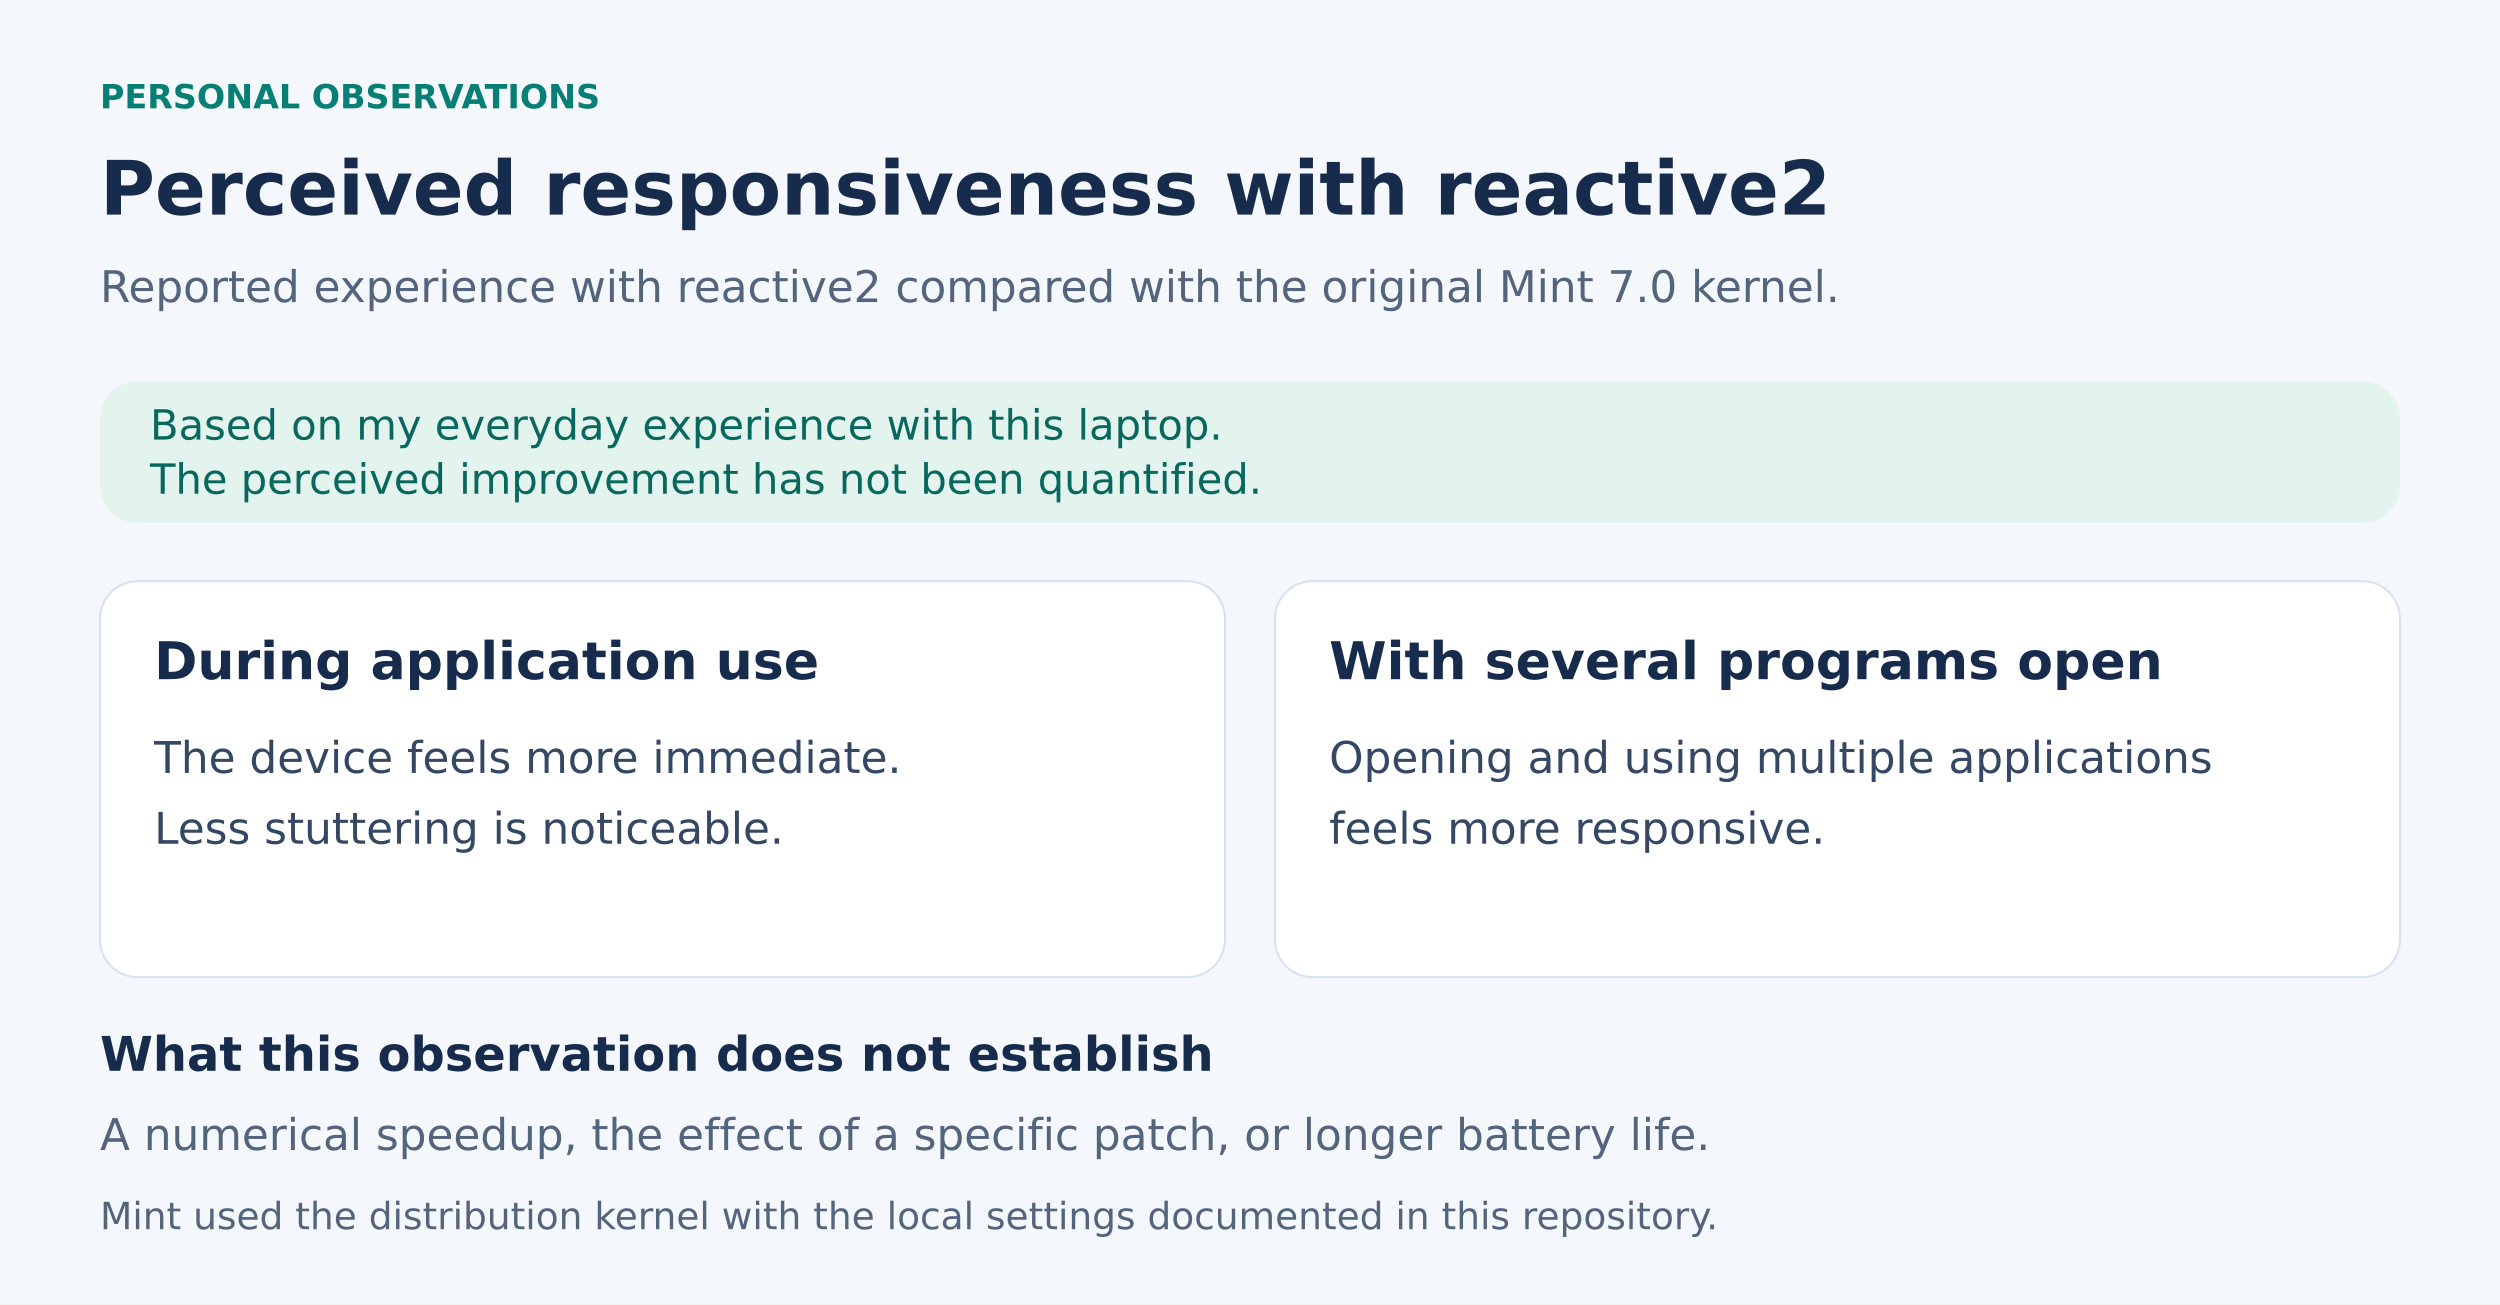
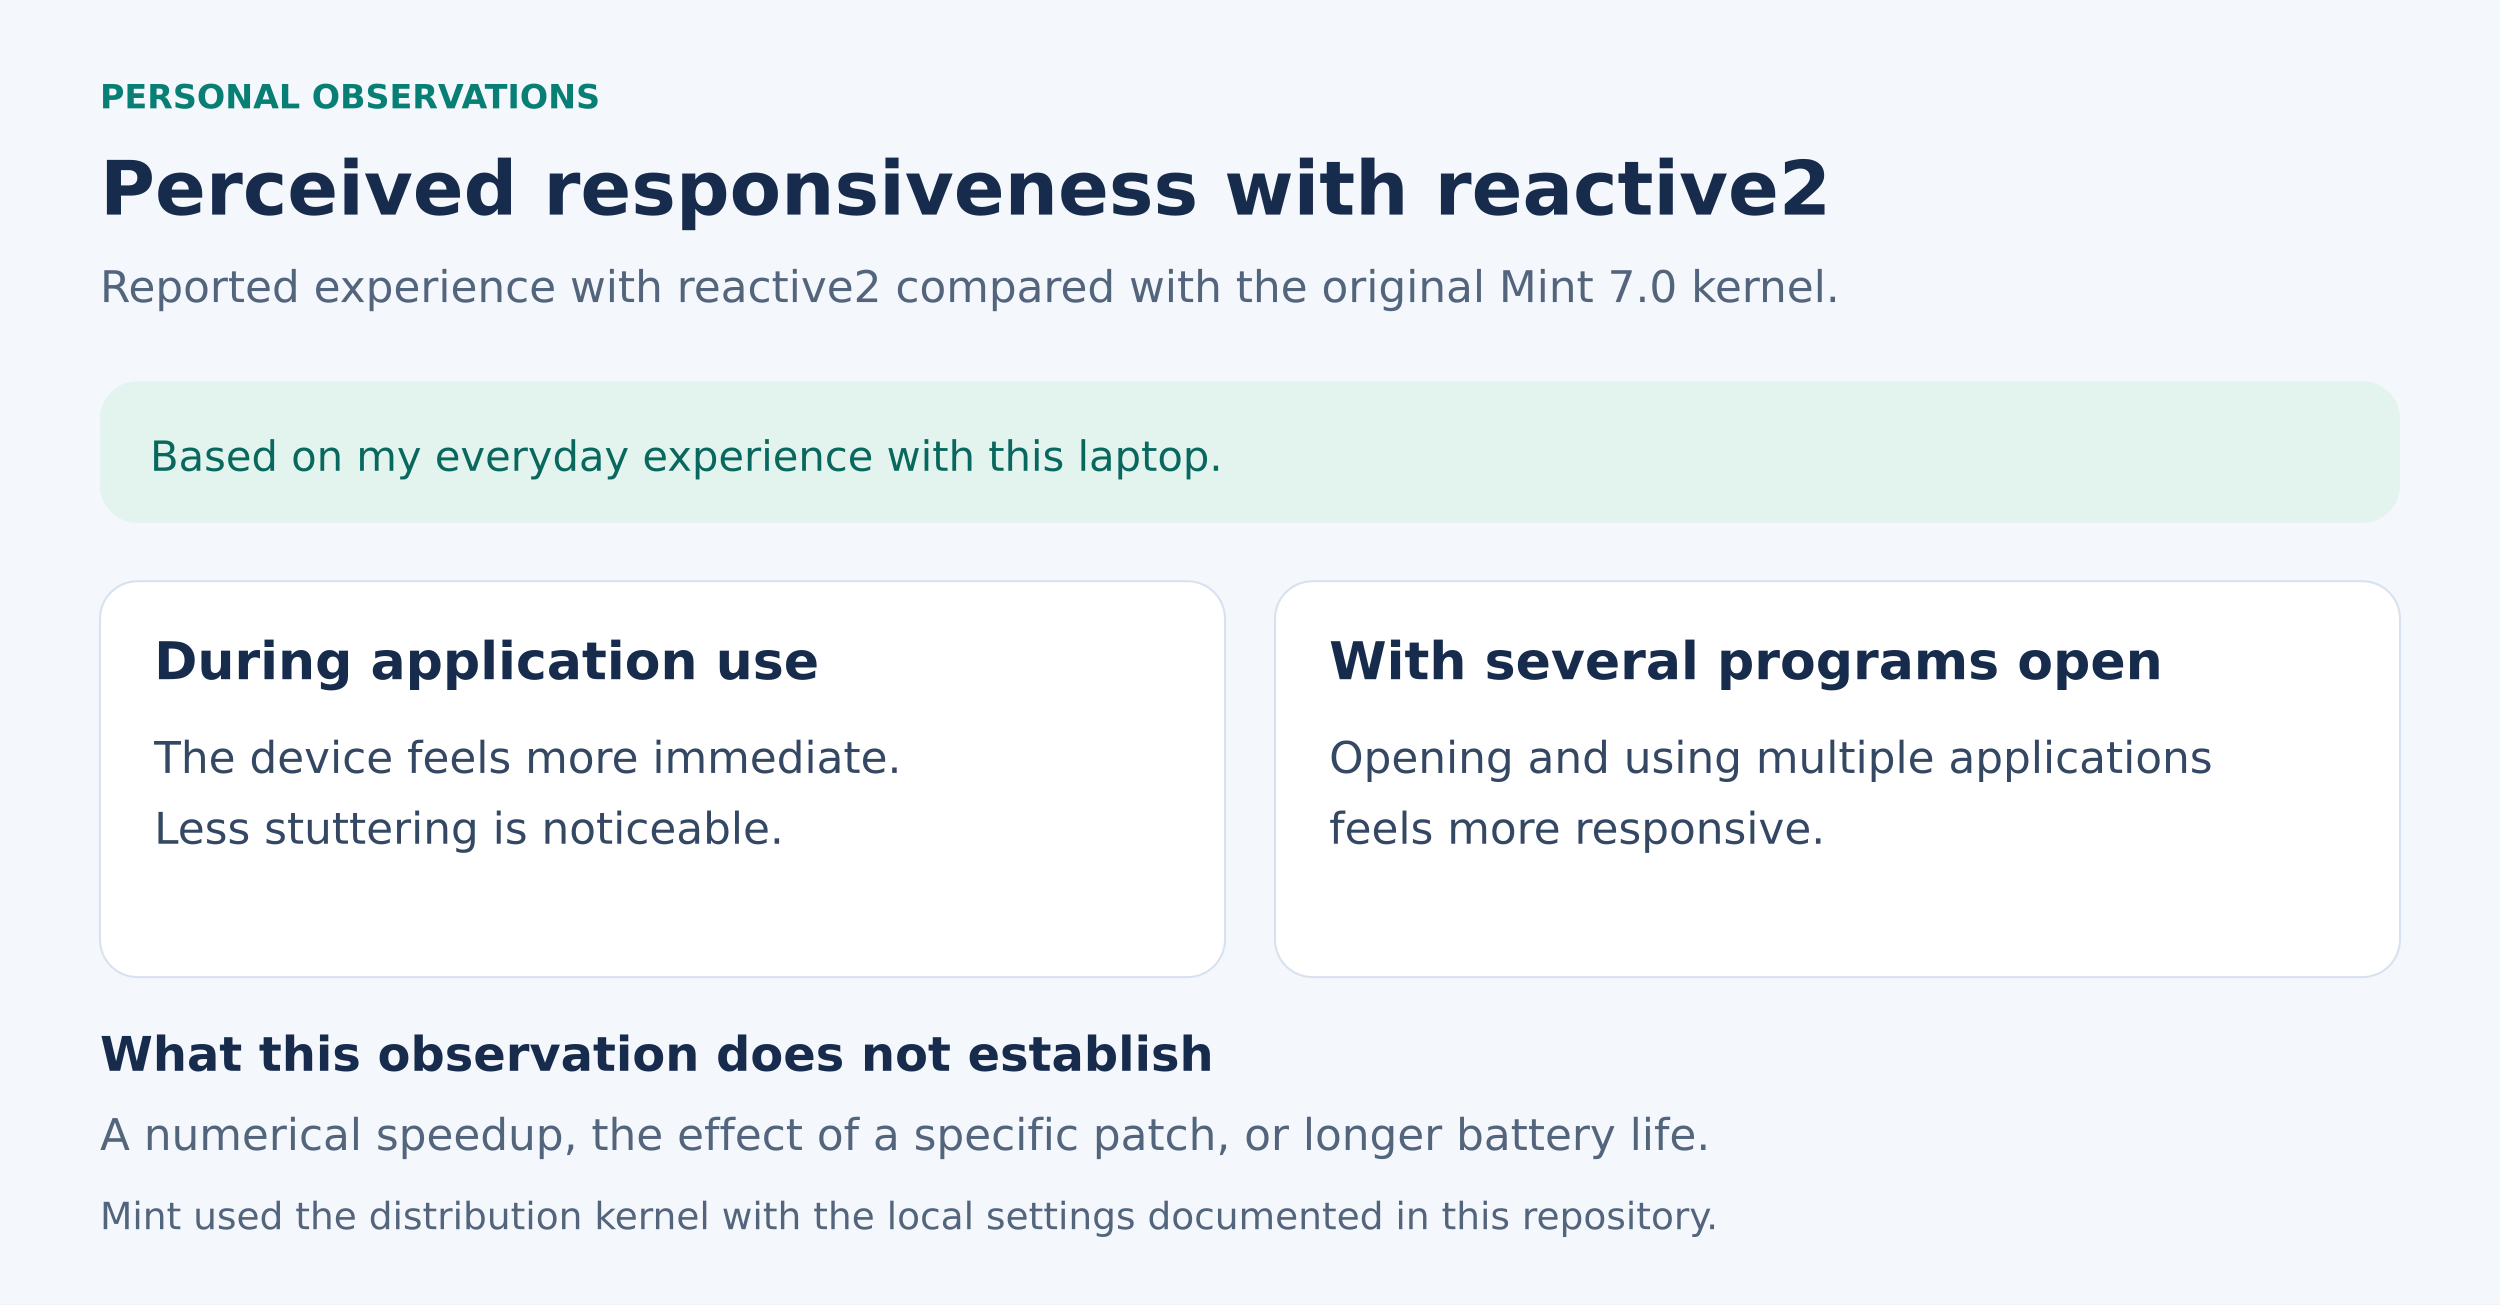
<svg xmlns="http://www.w3.org/2000/svg" width="1200" height="626" viewBox="0 0 1200 626" role="img" aria-labelledby="title desc">
  <g font-family="DejaVu Sans, Arial, sans-serif">
    <rect x="0" y="0" width="1200" height="626" rx="0" fill="#f4f7fb" stroke="none" />
    <text x="48" y="52" font-size="16" fill="#087f75" font-weight="700">PERSONAL OBSERVATIONS</text>
    <text x="48" y="103" font-size="36" fill="#172b4d" font-weight="700">Perceived responsiveness with reactive2</text>
    <text x="48" y="145" font-size="21" fill="#53647d" font-weight="400">Reported experience with reactive2 compared with the original Mint 7.0 kernel.</text>
    <rect x="48" y="183" width="1104" height="68" rx="18" fill="#e3f3ee" stroke="none" />
-     <text x="72" y="211" font-size="20" fill="#08685e" font-weight="400">Based on my everyday experience with this laptop.</text>
-     <text x="72" y="237" font-size="20" fill="#08685e" font-weight="400">The perceived improvement has not been quantified.</text>
+     <text x="72" y="226" font-size="20" fill="#08685e" font-weight="400">Based on my everyday experience with this laptop.</text>
    <rect x="48" y="279" width="540" height="190" rx="18" fill="#ffffff" stroke="#d8e2ef" />
    <text x="74" y="326" font-size="25" fill="#172b4d" font-weight="700">During application use</text>
    <text x="74" y="371" font-size="21" fill="#344763" font-weight="400">The device feels more immediate.</text>
    <text x="74" y="405" font-size="21" fill="#344763" font-weight="400">Less stuttering is noticeable.</text>
    <rect x="612" y="279" width="540" height="190" rx="18" fill="#ffffff" stroke="#d8e2ef" />
    <text x="638" y="326" font-size="25" fill="#172b4d" font-weight="700">With several programs open</text>
    <text x="638" y="371" font-size="21" fill="#344763" font-weight="400">Opening and using multiple applications</text>
    <text x="638" y="405" font-size="21" fill="#344763" font-weight="400">feels more responsive.</text>
    <text x="48" y="514" font-size="23" fill="#172b4d" font-weight="700">What this observation does not establish</text>
    <text x="48" y="552" font-size="21" fill="#53647d" font-weight="400">A numerical speedup, the effect of a specific patch, or longer battery life.</text>
    <text x="48" y="590" font-size="18" fill="#53647d" font-weight="400">Mint used the distribution kernel with the local settings documented in this repository.</text>
  </g>
</svg>
